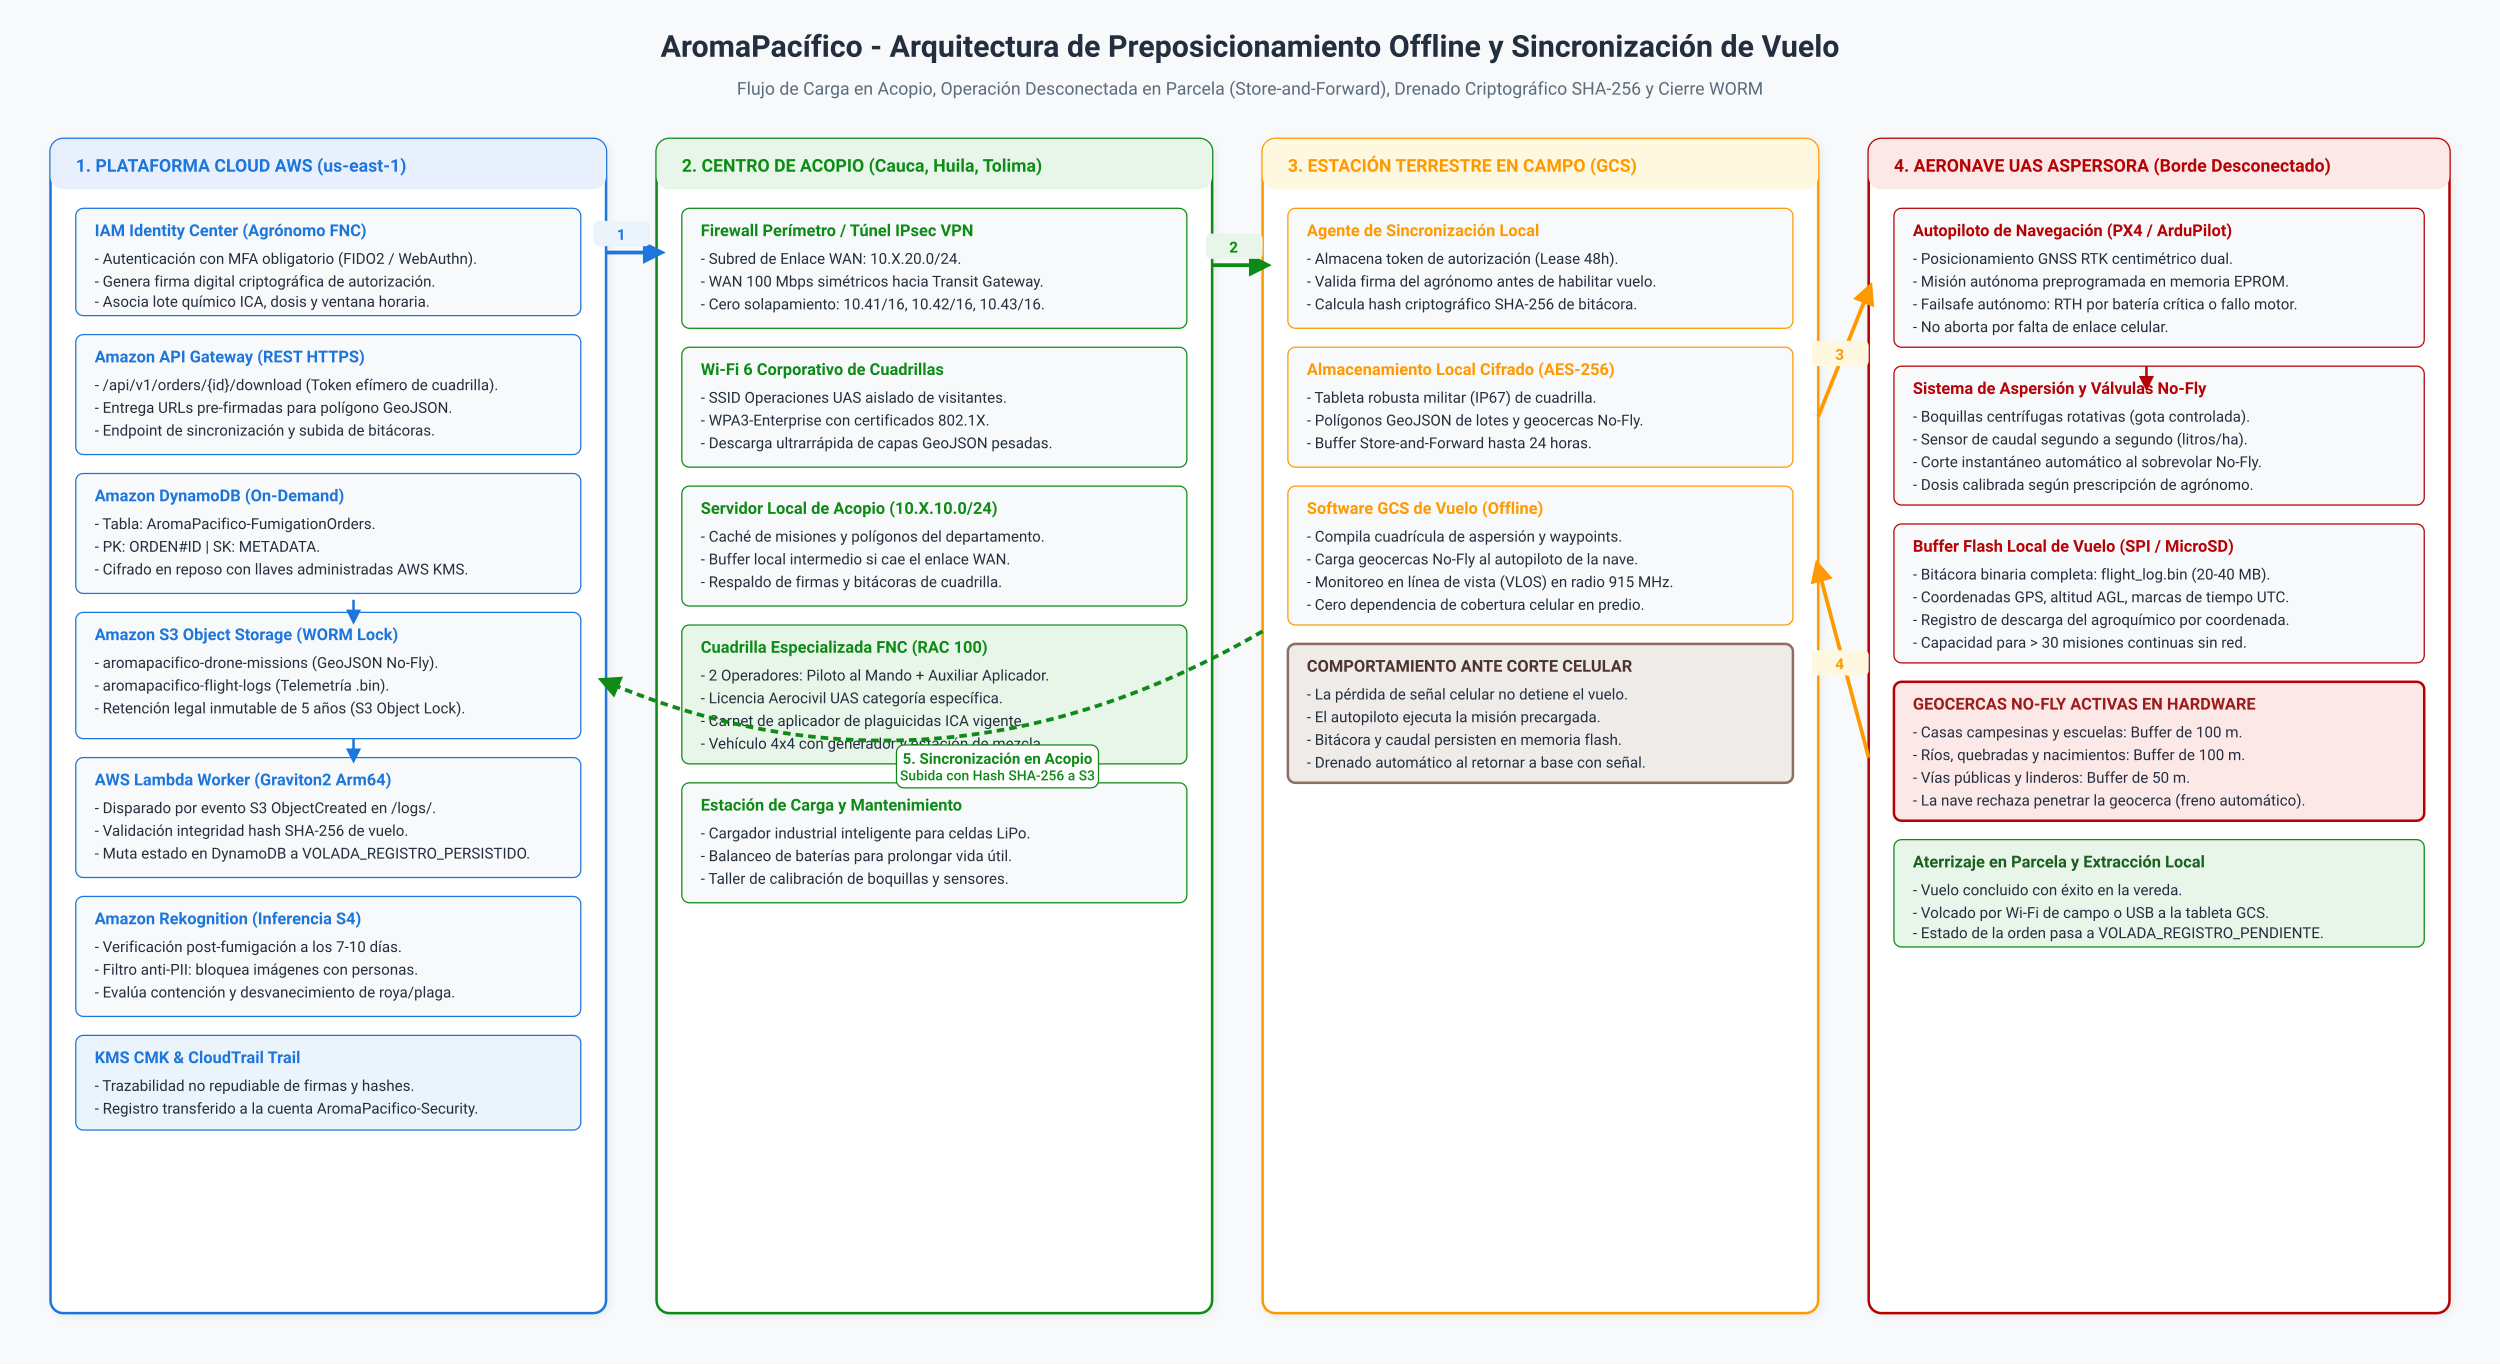
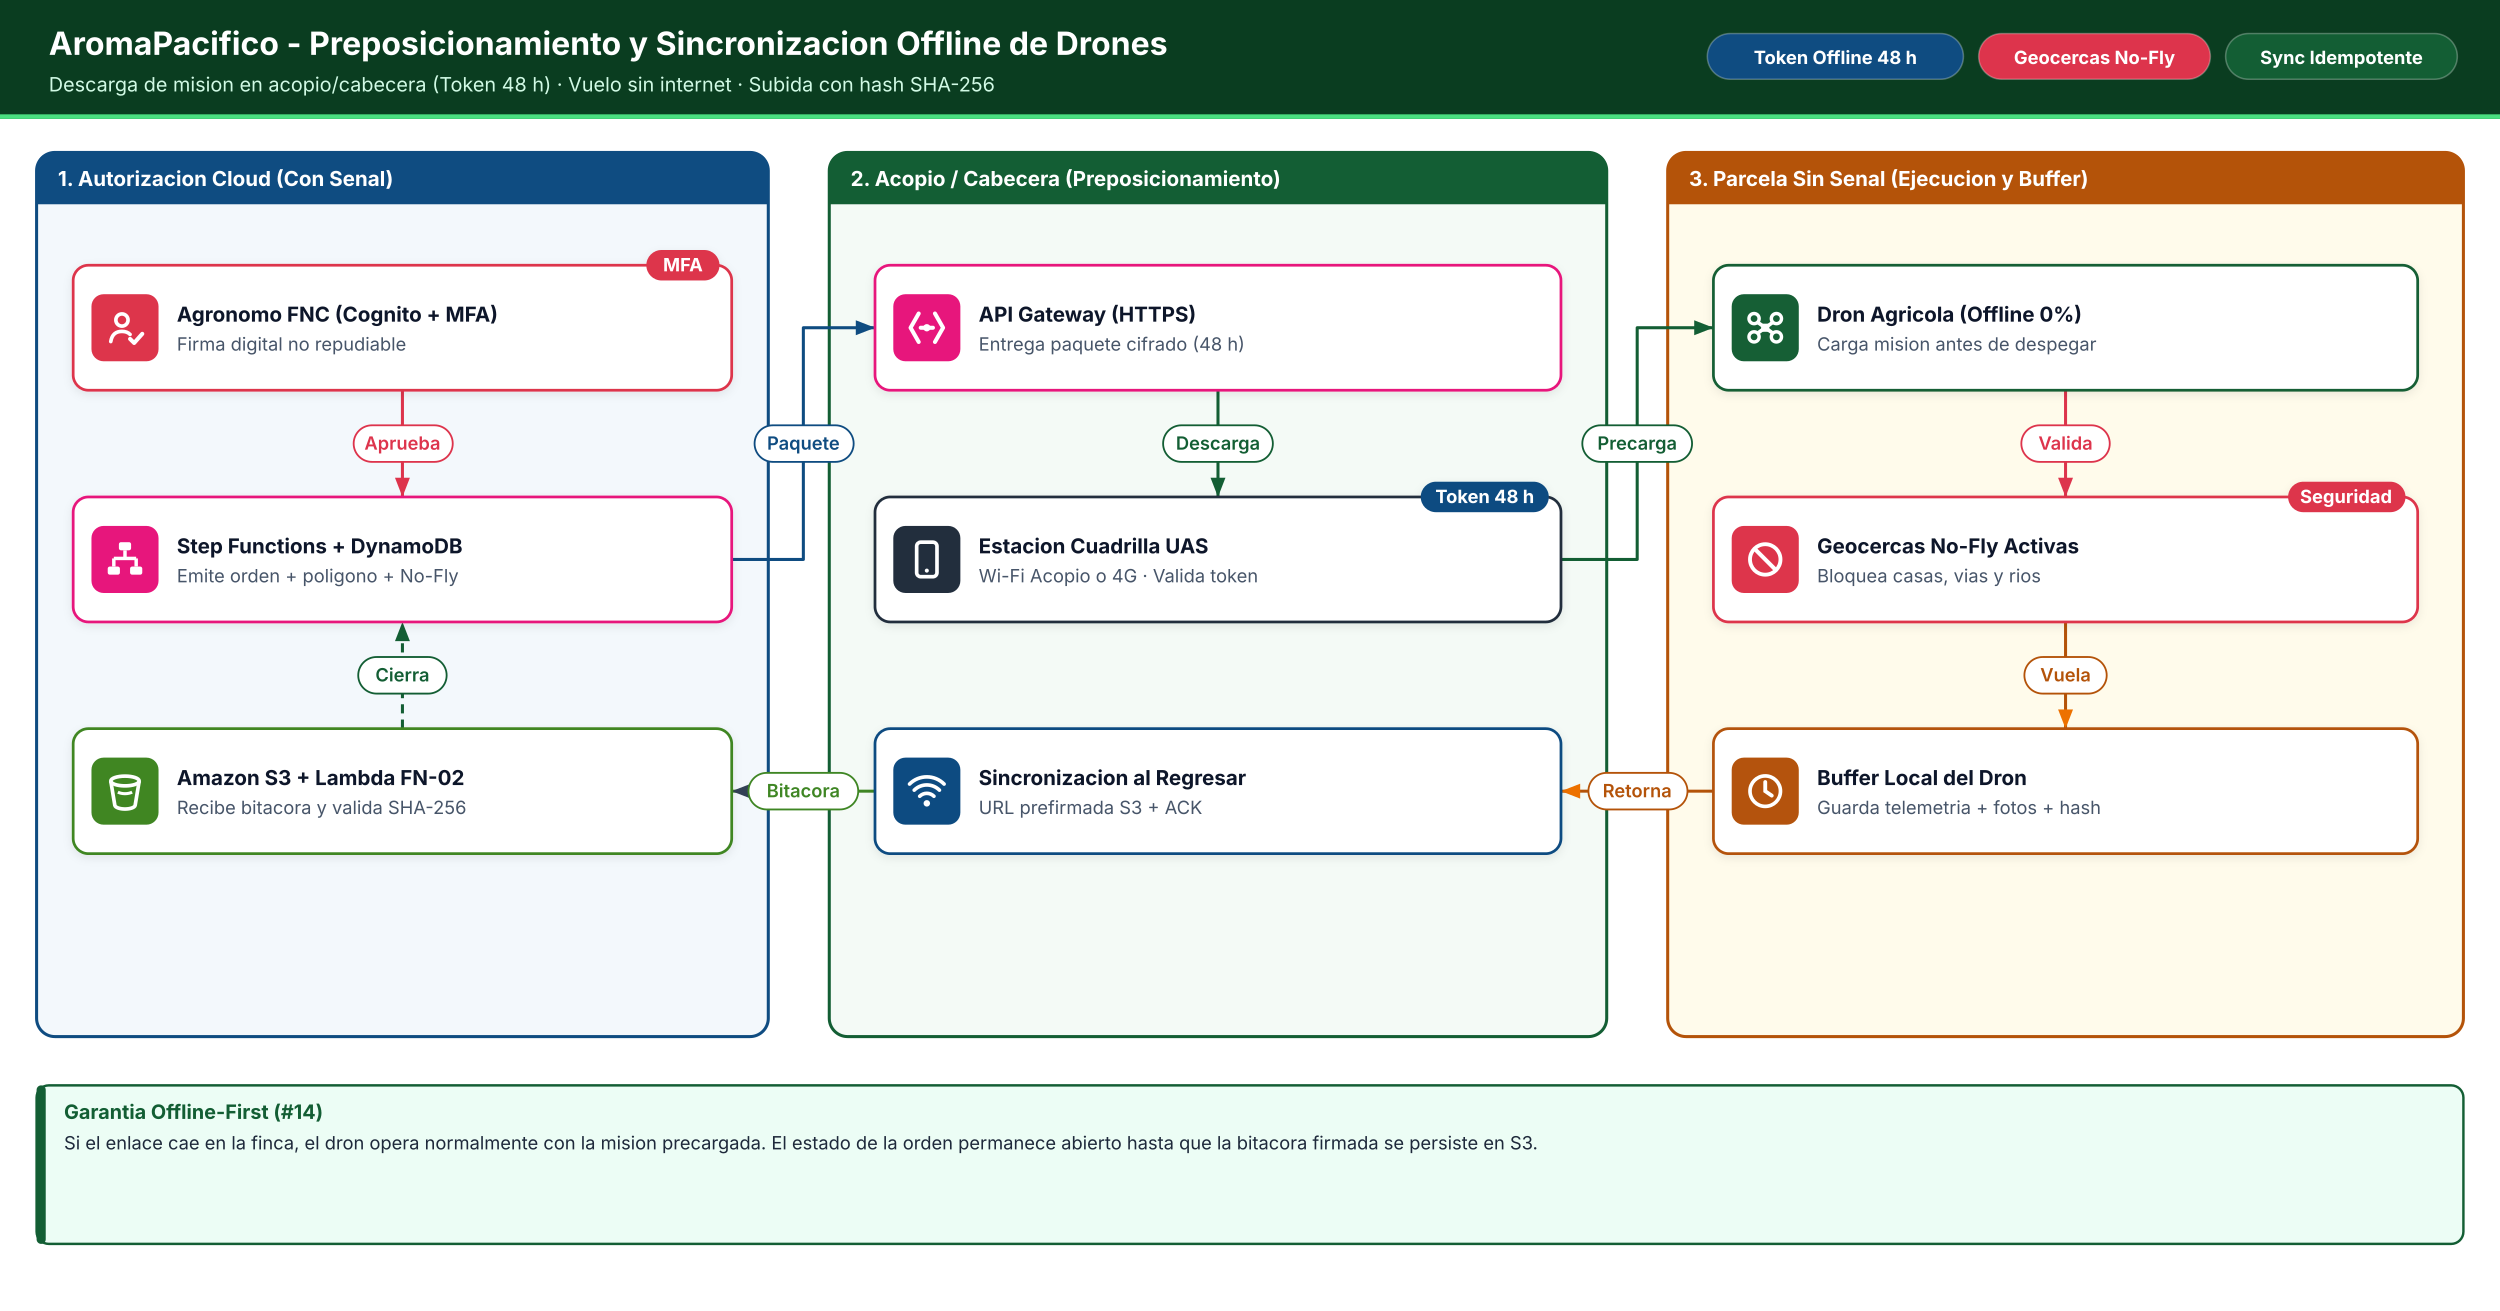
- <svg xmlns="http://www.w3.org/2000/svg" viewBox="0 0 1980 1080" width="100%" height="100%">
+ <svg xmlns="http://www.w3.org/2000/svg" width="1640" height="860" viewBox="0 0 1640 860">
  <defs>
-     <style>
-       .title { font-family: -apple-system, BlinkMacSystemFont, "Segoe UI", Roboto, Helvetica, Arial, sans-serif; font-size: 24px; font-weight: bold; fill: #232F3E; text-anchor: middle; }
-       .subtitle { font-family: -apple-system, BlinkMacSystemFont, "Segoe UI", Roboto, Helvetica, Arial, sans-serif; font-size: 14px; fill: #5A6B7C; text-anchor: middle; }
-       .col-header { font-family: -apple-system, BlinkMacSystemFont, "Segoe UI", Roboto, Helvetica, Arial, sans-serif; font-size: 14px; font-weight: bold; }
-       .card-title { font-family: -apple-system, BlinkMacSystemFont, "Segoe UI", Roboto, Helvetica, Arial, sans-serif; font-size: 13px; font-weight: bold; }
-       .card-body { font-family: -apple-system, BlinkMacSystemFont, "Segoe UI", Roboto, Helvetica, Arial, sans-serif; font-size: 12px; fill: #232F3E; }
-       .edge-num { font-family: -apple-system, BlinkMacSystemFont, "Segoe UI", Roboto, Helvetica, Arial, sans-serif; font-size: 12px; font-weight: bold; }
-       .edge-desc { font-family: -apple-system, BlinkMacSystemFont, "Segoe UI", Roboto, Helvetica, Arial, sans-serif; font-size: 11px; font-weight: 500; }
-     </style>
-     <filter id="card-shadow" x="-3%" y="-3%" width="106%" height="106%" filterUnits="userSpaceOnUse">
-       <feDropShadow dx="2" dy="2" stdDeviation="3" flood-color="#000000" flood-opacity="0.06" />
+     <filter id="shadow" x="-6%" y="-6%" width="112%" height="118%">
+       <feDropShadow dx="0" dy="2" stdDeviation="3" flood-color="#0F172A" flood-opacity="0.08" />
    </filter>
-     <marker id="arr-blue" viewBox="0 0 10 10" refX="6" refY="5" markerWidth="6" markerHeight="6" orient="auto-start-reverse">
-       <path d="M 0 0 L 10 5 L 0 10 z" fill="#1D76DB" />
+     <marker id="arr-slate" viewBox="0 0 10 10" refX="9" refY="5" markerWidth="7" markerHeight="7" orient="auto-start-reverse">
+       <path d="M0,1.5 L9,5 L0,8.5 z" fill="#334155" />
    </marker>
-     <marker id="arr-green" viewBox="0 0 10 10" refX="6" refY="5" markerWidth="6" markerHeight="6" orient="auto-start-reverse">
-       <path d="M 0 0 L 10 5 L 0 10 z" fill="#0E8A16" />
+     <marker id="arr-green" viewBox="0 0 10 10" refX="9" refY="5" markerWidth="7" markerHeight="7" orient="auto-start-reverse">
+       <path d="M0,1.5 L9,5 L0,8.5 z" fill="#135E34" />
    </marker>
-     <marker id="arr-orange" viewBox="0 0 10 10" refX="6" refY="5" markerWidth="6" markerHeight="6" orient="auto-start-reverse">
-       <path d="M 0 0 L 10 5 L 0 10 z" fill="#FF9900" />
+     <marker id="arr-red" viewBox="0 0 10 10" refX="9" refY="5" markerWidth="7" markerHeight="7" orient="auto-start-reverse">
+       <path d="M0,1.5 L9,5 L0,8.5 z" fill="#DD344C" />
    </marker>
-     <marker id="arr-red" viewBox="0 0 10 10" refX="6" refY="5" markerWidth="6" markerHeight="6" orient="auto-start-reverse">
-       <path d="M 0 0 L 10 5 L 0 10 z" fill="#B60205" />
+     <marker id="arr-blue" viewBox="0 0 10 10" refX="9" refY="5" markerWidth="7" markerHeight="7" orient="auto-start-reverse">
+       <path d="M0,1.5 L9,5 L0,8.5 z" fill="#0F4C81" />
    </marker>
+     <marker id="arr-orange" viewBox="0 0 10 10" refX="9" refY="5" markerWidth="7" markerHeight="7" orient="auto-start-reverse">
+       <path d="M0,1.5 L9,5 L0,8.5 z" fill="#ED7100" />
+     </marker>
+     <marker id="arr-purple" viewBox="0 0 10 10" refX="9" refY="5" markerWidth="7" markerHeight="7" orient="auto-start-reverse">
+       <path d="M0,1.5 L9,5 L0,8.5 z" fill="#8C4FFF" />
+     </marker>
+     <style>text{font-family:'Segoe UI',Inter,Arial,sans-serif;}</style>
  </defs>
-   <rect width="1980" height="1080" fill="#F8F9FA" />
-   <text x="990" y="45" class="title">AromaPacífico - Arquitectura de Preposicionamiento Offline y Sincronización de Vuelo</text>
-   <text x="990" y="75" class="subtitle">Flujo de Carga en Acopio, Operación Desconectada en Parcela (Store-and-Forward), Drenado Criptográfico SHA-256 y Cierre WORM</text>
-   <g transform="translate(40, 110)">
-     <rect width="440" height="930" rx="10" fill="#FFFFFF" stroke="#1D76DB" stroke-width="2" filter="url(#card-shadow)" />
-     <rect width="440" height="40" rx="10" fill="#E8F0FE" />
-     <text x="20" y="26" class="col-header" fill="#1D76DB">1. PLATAFORMA CLOUD AWS (us-east-1)</text>
-     <g transform="translate(20, 55)">
-       <rect width="400" height="85" rx="6" fill="#F8F9FA" stroke="#1D76DB" stroke-width="1" />
-       <text x="15" y="22" class="card-title" fill="#1D76DB">IAM Identity Center (Agrónomo FNC)</text>
-       <text x="15" y="44" class="card-body">- Autenticación con MFA obligatorio (FIDO2 / WebAuthn).</text>
-       <text x="15" y="62" class="card-body">- Genera firma digital criptográfica de autorización.</text>
-       <text x="15" y="78" class="card-body">- Asocia lote químico ICA, dosis y ventana horaria.</text>
+   <rect x="0" y="0" width="1640" height="860" fill="#FFFFFF" />
+   <rect x="0" y="0" width="1640" height="78" fill="#0A3D20" />
+   <rect x="0" y="75" width="1640" height="3" fill="#4ADE80" />
+   <text x="32" y="36" font-size="21" font-weight="700" fill="#FFFFFF">AromaPacifico - Preposicionamiento y Sincronizacion Offline de Drones</text>
+   <text x="32" y="60" font-size="13" font-weight="400" fill="#D1FAE5">Descarga de mision en acopio/cabecera (Token 48 h) · Vuelo sin internet · Subida con hash SHA-256</text>
+   <rect x="1460" y="22" width="152" height="30" rx="15" fill="#135E34" stroke="#FFFFFF" stroke-opacity="0.28" />
+   <text x="1536" y="42" text-anchor="middle" font-size="12" font-weight="700" fill="#FFFFFF">Sync Idempotente</text>
+   <rect x="1298" y="22" width="152" height="30" rx="15" fill="#DD344C" stroke="#FFFFFF" stroke-opacity="0.28" />
+   <text x="1374" y="42" text-anchor="middle" font-size="12" font-weight="700" fill="#FFFFFF">Geocercas No-Fly</text>
+   <rect x="1120" y="22" width="168" height="30" rx="15" fill="#0F4C81" stroke="#FFFFFF" stroke-opacity="0.28" />
+   <text x="1204" y="42" text-anchor="middle" font-size="12" font-weight="700" fill="#FFFFFF">Token Offline 48 h</text>
+   <g id="z-1">
+     <rect x="24" y="100" width="480" height="580" rx="12" fill="#F3F8FC" stroke="#0F4C81" stroke-width="2" />
+     <path d="M36,100 H492 Q504,100 504,112 V134 H24 V112 Q24,100 36,100 Z" fill="#0F4C81" />
+     <text x="38" y="122" font-size="13.5" font-weight="700" fill="#FFFFFF">1. Autorizacion Cloud (Con Senal)</text>
+   </g>
+   <g id="z-2">
+     <rect x="544" y="100" width="510" height="580" rx="12" fill="#F4FAF6" stroke="#135E34" stroke-width="2" />
+     <path d="M556,100 H1042 Q1054,100 1054,112 V134 H544 V112 Q544,100 556,100 Z" fill="#135E34" />
+     <text x="558" y="122" font-size="13.5" font-weight="700" fill="#FFFFFF">2. Acopio / Cabecera (Preposicionamiento)</text>
+   </g>
+   <g id="z-3">
+     <rect x="1094" y="100" width="522" height="580" rx="12" fill="#FFFBEB" stroke="#B45309" stroke-width="2" />
+     <path d="M1106,100 H1604 Q1616,100 1616,112 V134 H1094 V112 Q1094,100 1106,100 Z" fill="#B45309" />
+     <text x="1108" y="122" font-size="13.5" font-weight="700" fill="#FFFFFF">3. Parcela Sin Senal (Ejecucion y Buffer)</text>
+   </g>
+   <path id="edge-0" d="M264,256 L264,326" fill="none" stroke="#DD344C" stroke-width="2" stroke-linejoin="round" marker-end="url(#arr-red)" />
+   <path id="edge-1" d="M480,367 L527,367 L527,215 L574,215" fill="none" stroke="#0F4C81" stroke-width="2" stroke-linejoin="round" marker-end="url(#arr-blue)" />
+   <path id="edge-2" d="M799,256 L799,326" fill="none" stroke="#135E34" stroke-width="2" stroke-linejoin="round" marker-end="url(#arr-green)" />
+   <path id="edge-3" d="M1024,367 L1074,367 L1074,215 L1124,215" fill="none" stroke="#135E34" stroke-width="2" stroke-linejoin="round" marker-end="url(#arr-green)" />
+   <path id="edge-4" d="M1355,256 L1355,326" fill="none" stroke="#DD344C" stroke-width="2" stroke-linejoin="round" marker-end="url(#arr-red)" />
+   <path id="edge-5" d="M1355,408 L1355,478" fill="none" stroke="#B45309" stroke-width="2" stroke-linejoin="round" marker-end="url(#arr-orange)" />
+   <path id="edge-6" d="M1124,519 L1024,519" fill="none" stroke="#B45309" stroke-width="2" stroke-linejoin="round" marker-end="url(#arr-orange)" />
+   <path id="edge-7" d="M574,519 L480,519" fill="none" stroke="#3F8624" stroke-width="2" stroke-linejoin="round" marker-end="url(#arr-slate)" />
+   <path id="edge-8" d="M264,478 L264,408" fill="none" stroke="#135E34" stroke-width="2" stroke-dasharray="6,4" stroke-linejoin="round" marker-end="url(#arr-green)" />
+   <g id="agro" filter="url(#shadow)">
+     <rect x="48" y="174" width="432" height="82" rx="10" fill="#FFFFFF" stroke="#DD344C" stroke-width="1.8" />
+     <rect x="60" y="193" width="44" height="44" rx="8" fill="#DD344C" />
+     <g transform="translate(66,199) scale(1.333)">
+       <circle cx="10.5" cy="8.2" r="3" fill="none" stroke="#FFF" stroke-width="1.8" />
+       <path d="M5 18.8C5.6 15.2 7.6 13.8 10.5 13.8C12.2 13.8 13.6 14.3 14.5 15.3" fill="none" stroke="#FFF" stroke-width="1.8" stroke-linecap="round" />
+       <path d="M14.5 17.5L16.5 19.5L20.5 15" fill="none" stroke="#FFF" stroke-width="2" stroke-linecap="round" stroke-linejoin="round" />
    </g>
-     <g transform="translate(20, 155)">
-       <rect width="400" height="95" rx="6" fill="#F8F9FA" stroke="#1D76DB" stroke-width="1" />
-       <text x="15" y="22" class="card-title" fill="#1D76DB">Amazon API Gateway (REST HTTPS)</text>
-       <text x="15" y="44" class="card-body">- /api/v1/orders/{id}/download (Token efímero de cuadrilla).</text>
-       <text x="15" y="62" class="card-body">- Entrega URLs pre-firmadas para polígono GeoJSON.</text>
-       <text x="15" y="80" class="card-body">- Endpoint de sincronización y subida de bitácoras.</text>
+     <text x="116" y="211" font-size="13.5" font-weight="700" fill="#0F172A">Agronomo FNC (Cognito + MFA)</text>
+     <text x="116" y="230" font-size="12" font-weight="400" fill="#475569">Firma digital no repudiable</text>
+     <rect x="424" y="164" width="48" height="20" rx="10" fill="#DD344C" />
+     <text x="448" y="178" text-anchor="middle" font-size="12" font-weight="700" fill="#FFFFFF">MFA</text>
+   </g>
+   <g id="sfn" filter="url(#shadow)">
+     <rect x="48" y="326" width="432" height="82" rx="10" fill="#FFFFFF" stroke="#E7157B" stroke-width="1.8" />
+     <rect x="60" y="345" width="44" height="44" rx="8" fill="#E7157B" />
+     <g transform="translate(66,351) scale(1.333)">
+       <rect x="9" y="3.5" width="6" height="4" rx="1" fill="#FFF" />
+       <rect x="3.5" y="15.5" width="6" height="4" rx="1" fill="#FFF" />
+       <rect x="14.5" y="15.5" width="6" height="4" rx="1" fill="#FFF" />
+       <path d="M12 7.5V11.5M6.5 11.5H17.5M6.5 11.5V15.5M17.5 11.5V15.5" fill="none" stroke="#FFF" stroke-width="1.7" />
    </g>
-     <g transform="translate(20, 265)">
-       <rect width="400" height="95" rx="6" fill="#F8F9FA" stroke="#1D76DB" stroke-width="1" />
-       <text x="15" y="22" class="card-title" fill="#1D76DB">Amazon DynamoDB (On-Demand)</text>
-       <text x="15" y="44" class="card-body">- Tabla: AromaPacifico-FumigationOrders.</text>
-       <text x="15" y="62" class="card-body">- PK: ORDEN#ID | SK: METADATA.</text>
-       <text x="15" y="80" class="card-body">- Cifrado en reposo con llaves administradas AWS KMS.</text>
+     <text x="116" y="363" font-size="13.5" font-weight="700" fill="#0F172A">Step Functions + DynamoDB</text>
+     <text x="116" y="382" font-size="12" font-weight="400" fill="#475569">Emite orden + poligono + No-Fly</text>
+   </g>
+   <g id="s3" filter="url(#shadow)">
+     <rect x="48" y="478" width="432" height="82" rx="10" fill="#FFFFFF" stroke="#3F8624" stroke-width="1.8" />
+     <rect x="60" y="497" width="44" height="44" rx="8" fill="#3F8624" />
+     <g transform="translate(66,503) scale(1.333)">
+       <path d="M5 7L7 19C7.2 20 9.4 20.8 12 20.8C14.6 20.8 16.8 20 17 19L19 7" fill="none" stroke="#FFF" stroke-width="1.8" />
+       <ellipse cx="12" cy="7" rx="7" ry="2.4" fill="none" stroke="#FFF" stroke-width="1.8" />
+       <path d="M8.5 12.5C10.5 13.5 13.5 13.5 15.5 12.5" fill="none" stroke="#FFF" stroke-width="1.5" />
    </g>
-     <g transform="translate(20, 375)">
-       <rect width="400" height="100" rx="6" fill="#F8F9FA" stroke="#1D76DB" stroke-width="1" />
-       <text x="15" y="22" class="card-title" fill="#1D76DB">Amazon S3 Object Storage (WORM Lock)</text>
-       <text x="15" y="44" class="card-body">- aromapacifico-drone-missions (GeoJSON No-Fly).</text>
-       <text x="15" y="62" class="card-body">- aromapacifico-flight-logs (Telemetría .bin).</text>
-       <text x="15" y="80" class="card-body">- Retención legal inmutable de 5 años (S3 Object Lock).</text>
+     <text x="116" y="515" font-size="13.5" font-weight="700" fill="#0F172A">Amazon S3 + Lambda FN-02</text>
+     <text x="116" y="534" font-size="12" font-weight="400" fill="#475569">Recibe bitacora y valida SHA-256</text>
+   </g>
+   <g id="api" filter="url(#shadow)">
+     <rect x="574" y="174" width="450" height="82" rx="10" fill="#FFFFFF" stroke="#E7157B" stroke-width="1.8" />
+     <rect x="586" y="193" width="44" height="44" rx="8" fill="#E7157B" />
+     <g transform="translate(592,199) scale(1.333)">
+       <path d="M8 5L4 12L8 19M16 5L20 12L16 19" fill="none" stroke="#FFF" stroke-width="2" stroke-linecap="round" stroke-linejoin="round" />
+       <line x1="9" y1="12" x2="15" y2="12" stroke="#FFF" stroke-width="2" stroke-linecap="round" />
+       <circle cx="12" cy="12" r="1.8" fill="#FFF" />
    </g>
-     <g transform="translate(20, 490)">
-       <rect width="400" height="95" rx="6" fill="#F8F9FA" stroke="#1D76DB" stroke-width="1" />
-       <text x="15" y="22" class="card-title" fill="#1D76DB">AWS Lambda Worker (Graviton2 Arm64)</text>
-       <text x="15" y="44" class="card-body">- Disparado por evento S3 ObjectCreated en /logs/.</text>
-       <text x="15" y="62" class="card-body">- Validación integridad hash SHA-256 de vuelo.</text>
-       <text x="15" y="80" class="card-body">- Muta estado en DynamoDB a VOLADA_REGISTRO_PERSISTIDO.</text>
+     <text x="642" y="211" font-size="13.5" font-weight="700" fill="#0F172A">API Gateway (HTTPS)</text>
+     <text x="642" y="230" font-size="12" font-weight="400" fill="#475569">Entrega paquete cifrado (48 h)</text>
+   </g>
+   <g id="tab" filter="url(#shadow)">
+     <rect x="574" y="326" width="450" height="82" rx="10" fill="#FFFFFF" stroke="#232F3E" stroke-width="1.8" />
+     <rect x="586" y="345" width="44" height="44" rx="8" fill="#232F3E" />
+     <g transform="translate(592,351) scale(1.333)">
+       <rect x="7" y="3.5" width="10" height="17" rx="2" fill="none" stroke="#FFF" stroke-width="1.8" />
+       <circle cx="12" cy="17.5" r="1" fill="#FFF" />
    </g>
-     <g transform="translate(20, 600)">
-       <rect width="400" height="95" rx="6" fill="#F8F9FA" stroke="#1D76DB" stroke-width="1" />
-       <text x="15" y="22" class="card-title" fill="#1D76DB">Amazon Rekognition (Inferencia S4)</text>
-       <text x="15" y="44" class="card-body">- Verificación post-fumigación a los 7-10 días.</text>
-       <text x="15" y="62" class="card-body">- Filtro anti-PII: bloquea imágenes con personas.</text>
-       <text x="15" y="80" class="card-body">- Evalúa contención y desvanecimiento de roya/plaga.</text>
+     <text x="642" y="363" font-size="13.5" font-weight="700" fill="#0F172A">Estacion Cuadrilla UAS</text>
+     <text x="642" y="382" font-size="12" font-weight="400" fill="#475569">Wi-Fi Acopio o 4G · Valida token</text>
+     <rect x="932" y="316" width="84" height="20" rx="10" fill="#0F4C81" />
+     <text x="974" y="330" text-anchor="middle" font-size="12" font-weight="700" fill="#FFFFFF">Token 48 h</text>
+   </g>
+   <g id="sync" filter="url(#shadow)">
+     <rect x="574" y="478" width="450" height="82" rx="10" fill="#FFFFFF" stroke="#0F4C81" stroke-width="1.8" />
+     <rect x="586" y="497" width="44" height="44" rx="8" fill="#0F4C81" />
+     <g transform="translate(592,503) scale(1.333)">
+       <circle cx="12" cy="18" r="1.6" fill="#FFF" />
+       <path d="M8.5 14.5A5 5 0 0 1 15.5 14.5M5.8 11.5A8.8 8.8 0 0 1 18.2 11.5M3.5 8.5A12 12 0 0 1 20.5 8.5" fill="none" stroke="#FFF" stroke-width="1.8" stroke-linecap="round" />
    </g>
-     <g transform="translate(20, 710)">
-       <rect width="400" height="75" rx="6" fill="#EBF3FB" stroke="#1D76DB" stroke-width="1" />
-       <text x="15" y="22" class="card-title" fill="#1D76DB">KMS CMK &amp; CloudTrail Trail</text>
-       <text x="15" y="44" class="card-body">- Trazabilidad no repudiable de firmas y hashes.</text>
-       <text x="15" y="62" class="card-body">- Registro transferido a la cuenta AromaPacifico-Security.</text>
+     <text x="642" y="515" font-size="13.5" font-weight="700" fill="#0F172A">Sincronizacion al Regresar</text>
+     <text x="642" y="534" font-size="12" font-weight="400" fill="#475569">URL prefirmada S3 + ACK</text>
+   </g>
+   <g id="dron" filter="url(#shadow)">
+     <rect x="1124" y="174" width="462" height="82" rx="10" fill="#FFFFFF" stroke="#135E34" stroke-width="1.8" />
+     <rect x="1136" y="193" width="44" height="44" rx="8" fill="#135E34" />
+     <g transform="translate(1142,199) scale(1.333)">
+       <circle cx="6.5" cy="7.5" r="2.5" fill="none" stroke="#FFF" stroke-width="1.7" />
+       <circle cx="17.5" cy="7.5" r="2.5" fill="none" stroke="#FFF" stroke-width="1.7" />
+       <circle cx="6.5" cy="16.5" r="2.5" fill="none" stroke="#FFF" stroke-width="1.7" />
+       <circle cx="17.5" cy="16.5" r="2.5" fill="none" stroke="#FFF" stroke-width="1.7" />
+       <path d="M8.5 9.5L15.5 14.5M15.5 9.5L8.5 14.5" stroke="#FFF" stroke-width="1.8" />
+       <rect x="10" y="10" width="4" height="4" rx="1" fill="#FFF" />
    </g>
+     <text x="1192" y="211" font-size="13.5" font-weight="700" fill="#0F172A">Dron Agricola (Offline 0%)</text>
+     <text x="1192" y="230" font-size="12" font-weight="400" fill="#475569">Carga mision antes de despegar</text>
  </g>
-   <g transform="translate(520, 110)">
-     <rect width="440" height="930" rx="10" fill="#FFFFFF" stroke="#0E8A16" stroke-width="2" filter="url(#card-shadow)" />
-     <rect width="440" height="40" rx="10" fill="#E8F5E9" />
-     <text x="20" y="26" class="col-header" fill="#0E8A16">2. CENTRO DE ACOPIO (Cauca, Huila, Tolima)</text>
-     <g transform="translate(20, 55)">
-       <rect width="400" height="95" rx="6" fill="#F8F9FA" stroke="#0E8A16" stroke-width="1" />
-       <text x="15" y="22" class="card-title" fill="#0E8A16">Firewall Perímetro / Túnel IPsec VPN</text>
-       <text x="15" y="44" class="card-body">- Subred de Enlace WAN: 10.X.20.0/24.</text>
-       <text x="15" y="62" class="card-body">- WAN 100 Mbps simétricos hacia Transit Gateway.</text>
-       <text x="15" y="80" class="card-body">- Cero solapamiento: 10.41/16, 10.42/16, 10.43/16.</text>
+   <g id="nofly" filter="url(#shadow)">
+     <rect x="1124" y="326" width="462" height="82" rx="10" fill="#FFFFFF" stroke="#DD344C" stroke-width="1.8" />
+     <rect x="1136" y="345" width="44" height="44" rx="8" fill="#DD344C" />
+     <g transform="translate(1142,351) scale(1.333)">
+       <circle cx="12" cy="12" r="7.5" fill="none" stroke="#FFF" stroke-width="1.9" />
+       <line x1="7" y1="7" x2="17" y2="17" stroke="#FFF" stroke-width="2" />
    </g>
-     <g transform="translate(20, 165)">
-       <rect width="400" height="95" rx="6" fill="#F8F9FA" stroke="#0E8A16" stroke-width="1" />
-       <text x="15" y="22" class="card-title" fill="#0E8A16">Wi-Fi 6 Corporativo de Cuadrillas</text>
-       <text x="15" y="44" class="card-body">- SSID Operaciones UAS aislado de visitantes.</text>
-       <text x="15" y="62" class="card-body">- WPA3-Enterprise con certificados 802.1X.</text>
-       <text x="15" y="80" class="card-body">- Descarga ultrarrápida de capas GeoJSON pesadas.</text>
+     <text x="1192" y="363" font-size="13.5" font-weight="700" fill="#0F172A">Geocercas No-Fly Activas</text>
+     <text x="1192" y="382" font-size="12" font-weight="400" fill="#475569">Bloquea casas, vias y rios</text>
+     <rect x="1501" y="316" width="77" height="20" rx="10" fill="#DD344C" />
+     <text x="1539" y="330" text-anchor="middle" font-size="12" font-weight="700" fill="#FFFFFF">Seguridad</text>
+   </g>
+   <g id="buf" filter="url(#shadow)">
+     <rect x="1124" y="478" width="462" height="82" rx="10" fill="#FFFFFF" stroke="#B45309" stroke-width="1.8" />
+     <rect x="1136" y="497" width="44" height="44" rx="8" fill="#B45309" />
+     <g transform="translate(1142,503) scale(1.333)">
+       <circle cx="12" cy="12" r="7.5" fill="none" stroke="#FFF" stroke-width="1.8" />
+       <path d="M12 7.5V12L15.2 14.2" fill="none" stroke="#FFF" stroke-width="1.9" stroke-linecap="round" />
    </g>
-     <g transform="translate(20, 275)">
-       <rect width="400" height="95" rx="6" fill="#F8F9FA" stroke="#0E8A16" stroke-width="1" />
-       <text x="15" y="22" class="card-title" fill="#0E8A16">Servidor Local de Acopio (10.X.10.0/24)</text>
-       <text x="15" y="44" class="card-body">- Caché de misiones y polígonos del departamento.</text>
-       <text x="15" y="62" class="card-body">- Buffer local intermedio si cae el enlace WAN.</text>
-       <text x="15" y="80" class="card-body">- Respaldo de firmas y bitácoras de cuadrilla.</text>
-     </g>
-     <g transform="translate(20, 385)">
-       <rect width="400" height="110" rx="6" fill="#E8F5E9" stroke="#0E8A16" stroke-width="1" />
-       <text x="15" y="22" class="card-title" fill="#0E8A16">Cuadrilla Especializada FNC (RAC 100)</text>
-       <text x="15" y="44" class="card-body">- 2 Operadores: Piloto al Mando + Auxiliar Aplicador.</text>
-       <text x="15" y="62" class="card-body">- Licencia Aerocivil UAS categoría específica.</text>
-       <text x="15" y="80" class="card-body">- Carnet de aplicador de plaguicidas ICA vigente.</text>
-       <text x="15" y="98" class="card-body">- Vehículo 4x4 con generador y estación de mezcla.</text>
-     </g>
-     <g transform="translate(20, 510)">
-       <rect width="400" height="95" rx="6" fill="#F8F9FA" stroke="#0E8A16" stroke-width="1" />
-       <text x="15" y="22" class="card-title" fill="#0E8A16">Estación de Carga y Mantenimiento</text>
-       <text x="15" y="44" class="card-body">- Cargador industrial inteligente para celdas LiPo.</text>
-       <text x="15" y="62" class="card-body">- Balanceo de baterías para prolongar vida útil.</text>
-       <text x="15" y="80" class="card-body">- Taller de calibración de boquillas y sensores.</text>
-     </g>
+     <text x="1192" y="515" font-size="13.5" font-weight="700" fill="#0F172A">Buffer Local del Dron</text>
+     <text x="1192" y="534" font-size="12" font-weight="400" fill="#475569">Guarda telemetria + fotos + hash</text>
  </g>
-   <g transform="translate(1000, 110)">
-     <rect width="440" height="930" rx="10" fill="#FFFFFF" stroke="#FF9900" stroke-width="2" filter="url(#card-shadow)" />
-     <rect width="440" height="40" rx="10" fill="#FFF8E1" />
-     <text x="20" y="26" class="col-header" fill="#FF9900">3. ESTACIÓN TERRESTRE EN CAMPO (GCS)</text>
-     <g transform="translate(20, 55)">
-       <rect width="400" height="95" rx="6" fill="#F8F9FA" stroke="#FF9900" stroke-width="1" />
-       <text x="15" y="22" class="card-title" fill="#FF9900">Agente de Sincronización Local</text>
-       <text x="15" y="44" class="card-body">- Almacena token de autorización (Lease 48h).</text>
-       <text x="15" y="62" class="card-body">- Valida firma del agrónomo antes de habilitar vuelo.</text>
-       <text x="15" y="80" class="card-body">- Calcula hash criptográfico SHA-256 de bitácora.</text>
-     </g>
-     <g transform="translate(20, 165)">
-       <rect width="400" height="95" rx="6" fill="#F8F9FA" stroke="#FF9900" stroke-width="1" />
-       <text x="15" y="22" class="card-title" fill="#FF9900">Almacenamiento Local Cifrado (AES-256)</text>
-       <text x="15" y="44" class="card-body">- Tableta robusta militar (IP67) de cuadrilla.</text>
-       <text x="15" y="62" class="card-body">- Polígonos GeoJSON de lotes y geocercas No-Fly.</text>
-       <text x="15" y="80" class="card-body">- Buffer Store-and-Forward hasta 24 horas.</text>
-     </g>
-     <g transform="translate(20, 275)">
-       <rect width="400" height="110" rx="6" fill="#F8F9FA" stroke="#FF9900" stroke-width="1" />
-       <text x="15" y="22" class="card-title" fill="#FF9900">Software GCS de Vuelo (Offline)</text>
-       <text x="15" y="44" class="card-body">- Compila cuadrícula de aspersión y waypoints.</text>
-       <text x="15" y="62" class="card-body">- Carga geocercas No-Fly al autopiloto de la nave.</text>
-       <text x="15" y="80" class="card-body">- Monitoreo en línea de vista (VLOS) en radio 915 MHz.</text>
-       <text x="15" y="98" class="card-body">- Cero dependencia de cobertura celular en predio.</text>
-     </g>
-     <g transform="translate(20, 400)">
-       <rect width="400" height="110" rx="6" fill="#EFEBE9" stroke="#8D6E63" stroke-width="2" />
-       <text x="15" y="22" class="card-title" fill="#4E342E">COMPORTAMIENTO ANTE CORTE CELULAR</text>
-       <text x="15" y="44" class="card-body">- La pérdida de señal celular no detiene el vuelo.</text>
-       <text x="15" y="62" class="card-body">- El autopiloto ejecuta la misión precargada.</text>
-       <text x="15" y="80" class="card-body">- Bitácora y caudal persisten en memoria flash.</text>
-       <text x="15" y="98" class="card-body">- Drenado automático al retornar a base con señal.</text>
-     </g>
+   <rect x="232" y="279" width="65" height="24" rx="12" fill="#FFFFFF" stroke="#DD344C" stroke-width="1.2" />
+   <text x="264" y="295" text-anchor="middle" font-size="12" font-weight="600" fill="#DD344C">Aprueba</text>
+   <rect x="495" y="279" width="65" height="24" rx="12" fill="#FFFFFF" stroke="#0F4C81" stroke-width="1.2" />
+   <text x="527" y="295" text-anchor="middle" font-size="12" font-weight="600" fill="#0F4C81">Paquete</text>
+   <rect x="763" y="279" width="72" height="24" rx="12" fill="#FFFFFF" stroke="#135E34" stroke-width="1.2" />
+   <text x="799" y="295" text-anchor="middle" font-size="12" font-weight="600" fill="#135E34">Descarga</text>
+   <rect x="1038" y="279" width="72" height="24" rx="12" fill="#FFFFFF" stroke="#135E34" stroke-width="1.2" />
+   <text x="1074" y="295" text-anchor="middle" font-size="12" font-weight="600" fill="#135E34">Precarga</text>
+   <rect x="1326" y="279" width="58" height="24" rx="12" fill="#FFFFFF" stroke="#DD344C" stroke-width="1.2" />
+   <text x="1355" y="295" text-anchor="middle" font-size="12" font-weight="600" fill="#DD344C">Valida</text>
+   <rect x="1328" y="431" width="54" height="24" rx="12" fill="#FFFFFF" stroke="#B45309" stroke-width="1.2" />
+   <text x="1355" y="447" text-anchor="middle" font-size="12" font-weight="600" fill="#B45309">Vuela</text>
+   <rect x="1042" y="507" width="65" height="24" rx="12" fill="#FFFFFF" stroke="#B45309" stroke-width="1.2" />
+   <text x="1074" y="523" text-anchor="middle" font-size="12" font-weight="600" fill="#B45309">Retorna</text>
+   <rect x="491" y="507" width="72" height="24" rx="12" fill="#FFFFFF" stroke="#3F8624" stroke-width="1.2" />
+   <text x="527" y="523" text-anchor="middle" font-size="12" font-weight="600" fill="#3F8624">Bitacora</text>
+   <rect x="235" y="431" width="58" height="24" rx="12" fill="#FFFFFF" stroke="#135E34" stroke-width="1.2" />
+   <text x="264" y="447" text-anchor="middle" font-size="12" font-weight="600" fill="#135E34">Cierra</text>
+   <g>
+     <rect x="24" y="712" width="1592" height="104" rx="8" fill="#ECFDF5" stroke="#135E34" stroke-width="1.6" />
+     <rect x="24" y="712" width="6" height="104" rx="3" fill="#135E34" />
+     <text x="42" y="734" font-size="13" font-weight="700" fill="#135E34">Garantia Offline-First (#14)</text>
+     <text x="42" y="754" font-size="12" font-weight="400" fill="#1E293B">Si el enlace cae en la finca, el dron opera normalmente con la mision precargada. El estado de la orden permanece abierto hasta que la bitacora firmada se persiste en S3.</text>
  </g>
-   <g transform="translate(1480, 110)">
-     <rect width="460" height="930" rx="10" fill="#FFFFFF" stroke="#B60205" stroke-width="2" filter="url(#card-shadow)" />
-     <rect width="460" height="40" rx="10" fill="#FDE8E8" />
-     <text x="20" y="26" class="col-header" fill="#B60205">4. AERONAVE UAS ASPERSORA (Borde Desconectado)</text>
-     <g transform="translate(20, 55)">
-       <rect width="420" height="110" rx="6" fill="#F8F9FA" stroke="#B60205" stroke-width="1" />
-       <text x="15" y="22" class="card-title" fill="#B60205">Autopiloto de Navegación (PX4 / ArduPilot)</text>
-       <text x="15" y="44" class="card-body">- Posicionamiento GNSS RTK centimétrico dual.</text>
-       <text x="15" y="62" class="card-body">- Misión autónoma preprogramada en memoria EPROM.</text>
-       <text x="15" y="80" class="card-body">- Failsafe autónomo: RTH por batería crítica o fallo motor.</text>
-       <text x="15" y="98" class="card-body">- No aborta por falta de enlace celular.</text>
-     </g>
-     <g transform="translate(20, 180)">
-       <rect width="420" height="110" rx="6" fill="#F8F9FA" stroke="#B60205" stroke-width="1" />
-       <text x="15" y="22" class="card-title" fill="#B60205">Sistema de Aspersión y Válvulas No-Fly</text>
-       <text x="15" y="44" class="card-body">- Boquillas centrífugas rotativas (gota controlada).</text>
-       <text x="15" y="62" class="card-body">- Sensor de caudal segundo a segundo (litros/ha).</text>
-       <text x="15" y="80" class="card-body">- Corte instantáneo automático al sobrevolar No-Fly.</text>
-       <text x="15" y="98" class="card-body">- Dosis calibrada según prescripción de agrónomo.</text>
-     </g>
-     <g transform="translate(20, 305)">
-       <rect width="420" height="110" rx="6" fill="#F8F9FA" stroke="#B60205" stroke-width="1" />
-       <text x="15" y="22" class="card-title" fill="#B60205">Buffer Flash Local de Vuelo (SPI / MicroSD)</text>
-       <text x="15" y="44" class="card-body">- Bitácora binaria completa: flight_log.bin (20-40 MB).</text>
-       <text x="15" y="62" class="card-body">- Coordenadas GPS, altitud AGL, marcas de tiempo UTC.</text>
-       <text x="15" y="80" class="card-body">- Registro de descarga del agroquímico por coordenada.</text>
-       <text x="15" y="98" class="card-body">- Capacidad para &gt; 30 misiones continuas sin red.</text>
-     </g>
-     <g transform="translate(20, 430)">
-       <rect width="420" height="110" rx="6" fill="#FDE8E8" stroke="#B60205" stroke-width="2" />
-       <text x="15" y="22" class="card-title" fill="#9C1A1A">GEOCERCAS NO-FLY ACTIVAS EN HARDWARE</text>
-       <text x="15" y="44" class="card-body">- Casas campesinas y escuelas: Buffer de 100 m.</text>
-       <text x="15" y="62" class="card-body">- Ríos, quebradas y nacimientos: Buffer de 100 m.</text>
-       <text x="15" y="80" class="card-body">- Vías públicas y linderos: Buffer de 50 m.</text>
-       <text x="15" y="98" class="card-body">- La nave rechaza penetrar la geocerca (freno automático).</text>
-     </g>
-     <g transform="translate(20, 555)">
-       <rect width="420" height="85" rx="6" fill="#E8F5E9" stroke="#0E8A16" stroke-width="1" />
-       <text x="15" y="22" class="card-title" fill="#1B5E20">Aterrizaje en Parcela y Extracción Local</text>
-       <text x="15" y="44" class="card-body">- Vuelo concluido con éxito en la vereda.</text>
-       <text x="15" y="62" class="card-body">- Volcado por Wi-Fi de campo o USB a la tableta GCS.</text>
-       <text x="15" y="78" class="card-body">- Estado de la orden pasa a VOLADA_REGISTRO_PENDIENTE.</text>
-     </g>
-   </g>
-   <path d="M 480 200 L 520 200" fill="none" stroke="#1D76DB" stroke-width="3" marker-end="url(#arr-blue)" />
-   <rect x="470" y="175" width="45" height="20" fill="#EBF3FB" rx="4" />
-   <text x="492" y="190" class="edge-num" fill="#1D76DB" text-anchor="middle">1</text>
-   <path d="M 960 210 L 1000 210" fill="none" stroke="#0E8A16" stroke-width="3" marker-end="url(#arr-green)" />
-   <rect x="955" y="185" width="45" height="20" fill="#E8F5E9" rx="4" />
-   <text x="977" y="200" class="edge-num" fill="#0E8A16" text-anchor="middle">2</text>
-   <path d="M 1440 330 L 1480 230" fill="none" stroke="#FF9900" stroke-width="3" marker-end="url(#arr-orange)" />
-   <rect x="1435" y="270" width="45" height="20" fill="#FFF8E1" rx="4" />
-   <text x="1457" y="285" class="edge-num" fill="#FF9900" text-anchor="middle">3</text>
-   <path d="M 1700 290 L 1700 305" fill="none" stroke="#B60205" stroke-width="2" marker-end="url(#arr-red)" />
-   <path d="M 1480 600 L 1440 450" fill="none" stroke="#FF9900" stroke-width="3" marker-end="url(#arr-orange)" />
-   <rect x="1435" y="515" width="45" height="20" fill="#FFF8E1" rx="4" />
-   <text x="1457" y="530" class="edge-num" fill="#FF9900" text-anchor="middle">4</text>
-   <path d="M 1000 500 Q 740 650 480 540" fill="none" stroke="#0E8A16" stroke-width="3" stroke-dasharray="6,4" marker-end="url(#arr-green)" />
-   <rect x="710" y="590" width="160" height="34" fill="#FFFFFF" stroke="#0E8A16" stroke-width="1" rx="6" />
-   <text x="790" y="605" class="edge-num" fill="#0E8A16" text-anchor="middle">5. Sincronización en Acopio</text>
-   <text x="790" y="618" class="edge-desc" fill="#0E8A16" text-anchor="middle">Subida con Hash SHA-256 a S3</text>
-   <path d="M 280 475 L 280 490" fill="none" stroke="#1D76DB" stroke-width="2" marker-end="url(#arr-blue)" />
-   <path d="M 280 585 L 280 600" fill="none" stroke="#1D76DB" stroke-width="2" marker-end="url(#arr-blue)" />
</svg>
